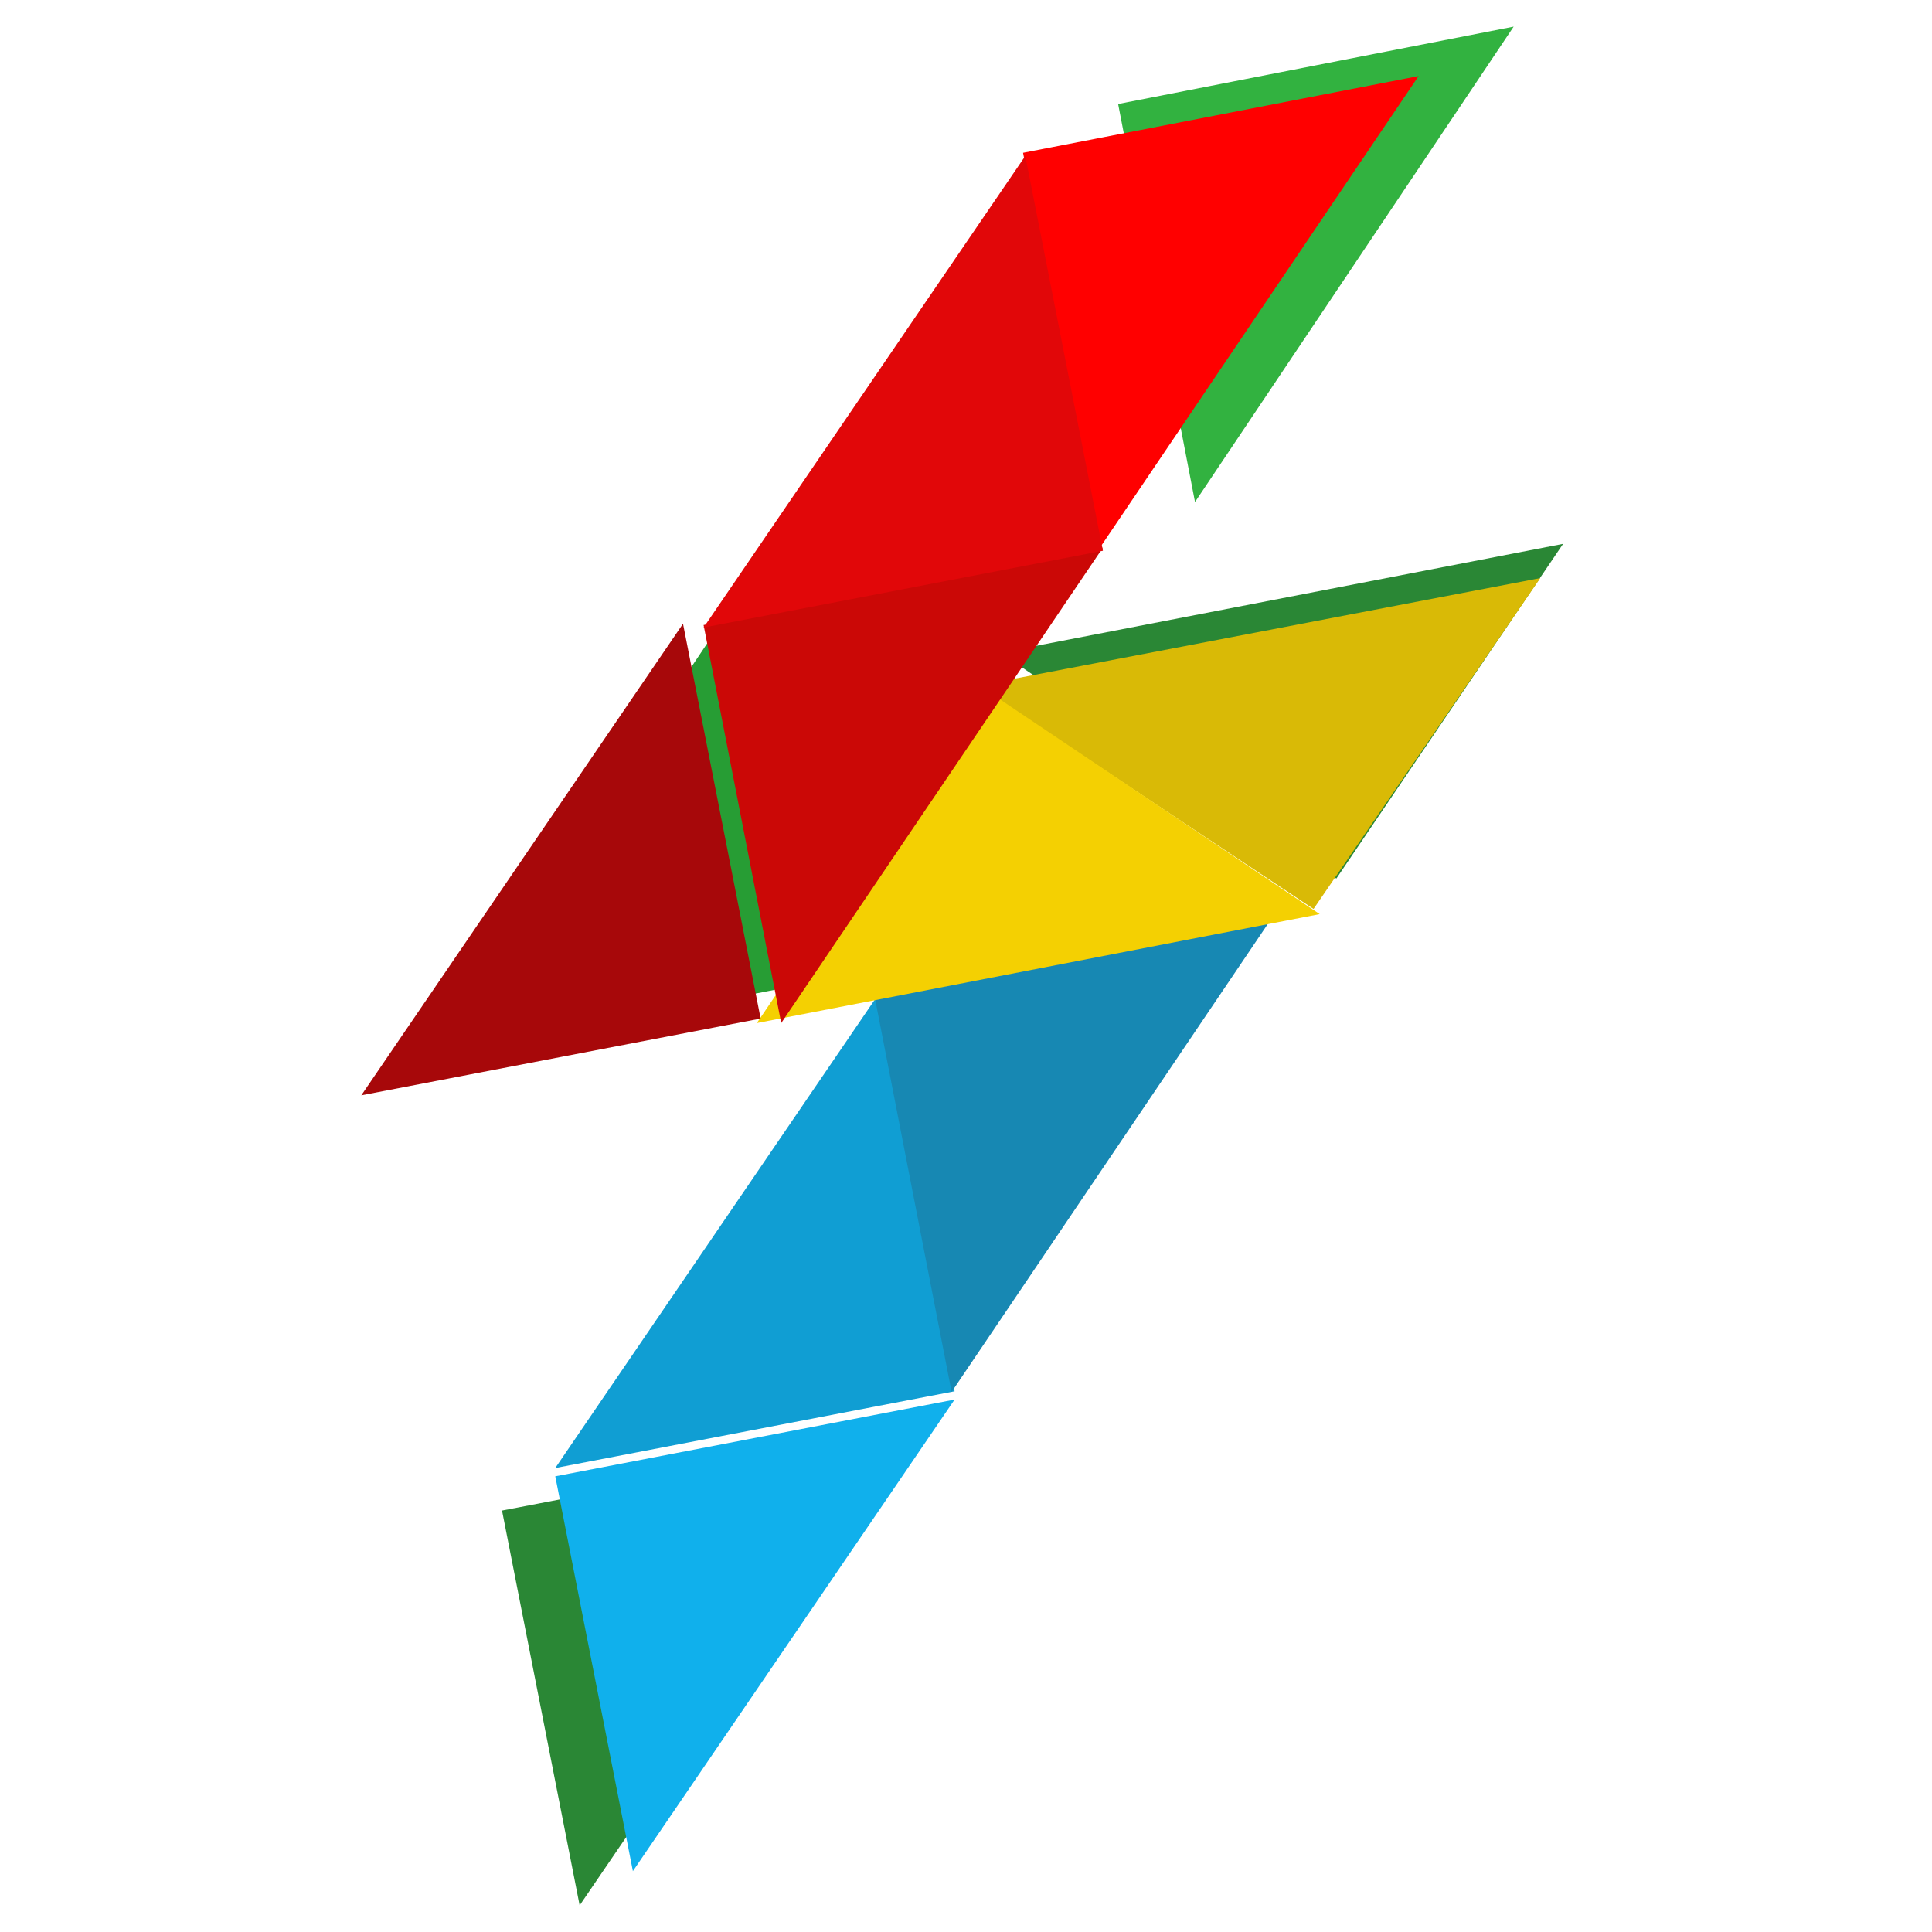
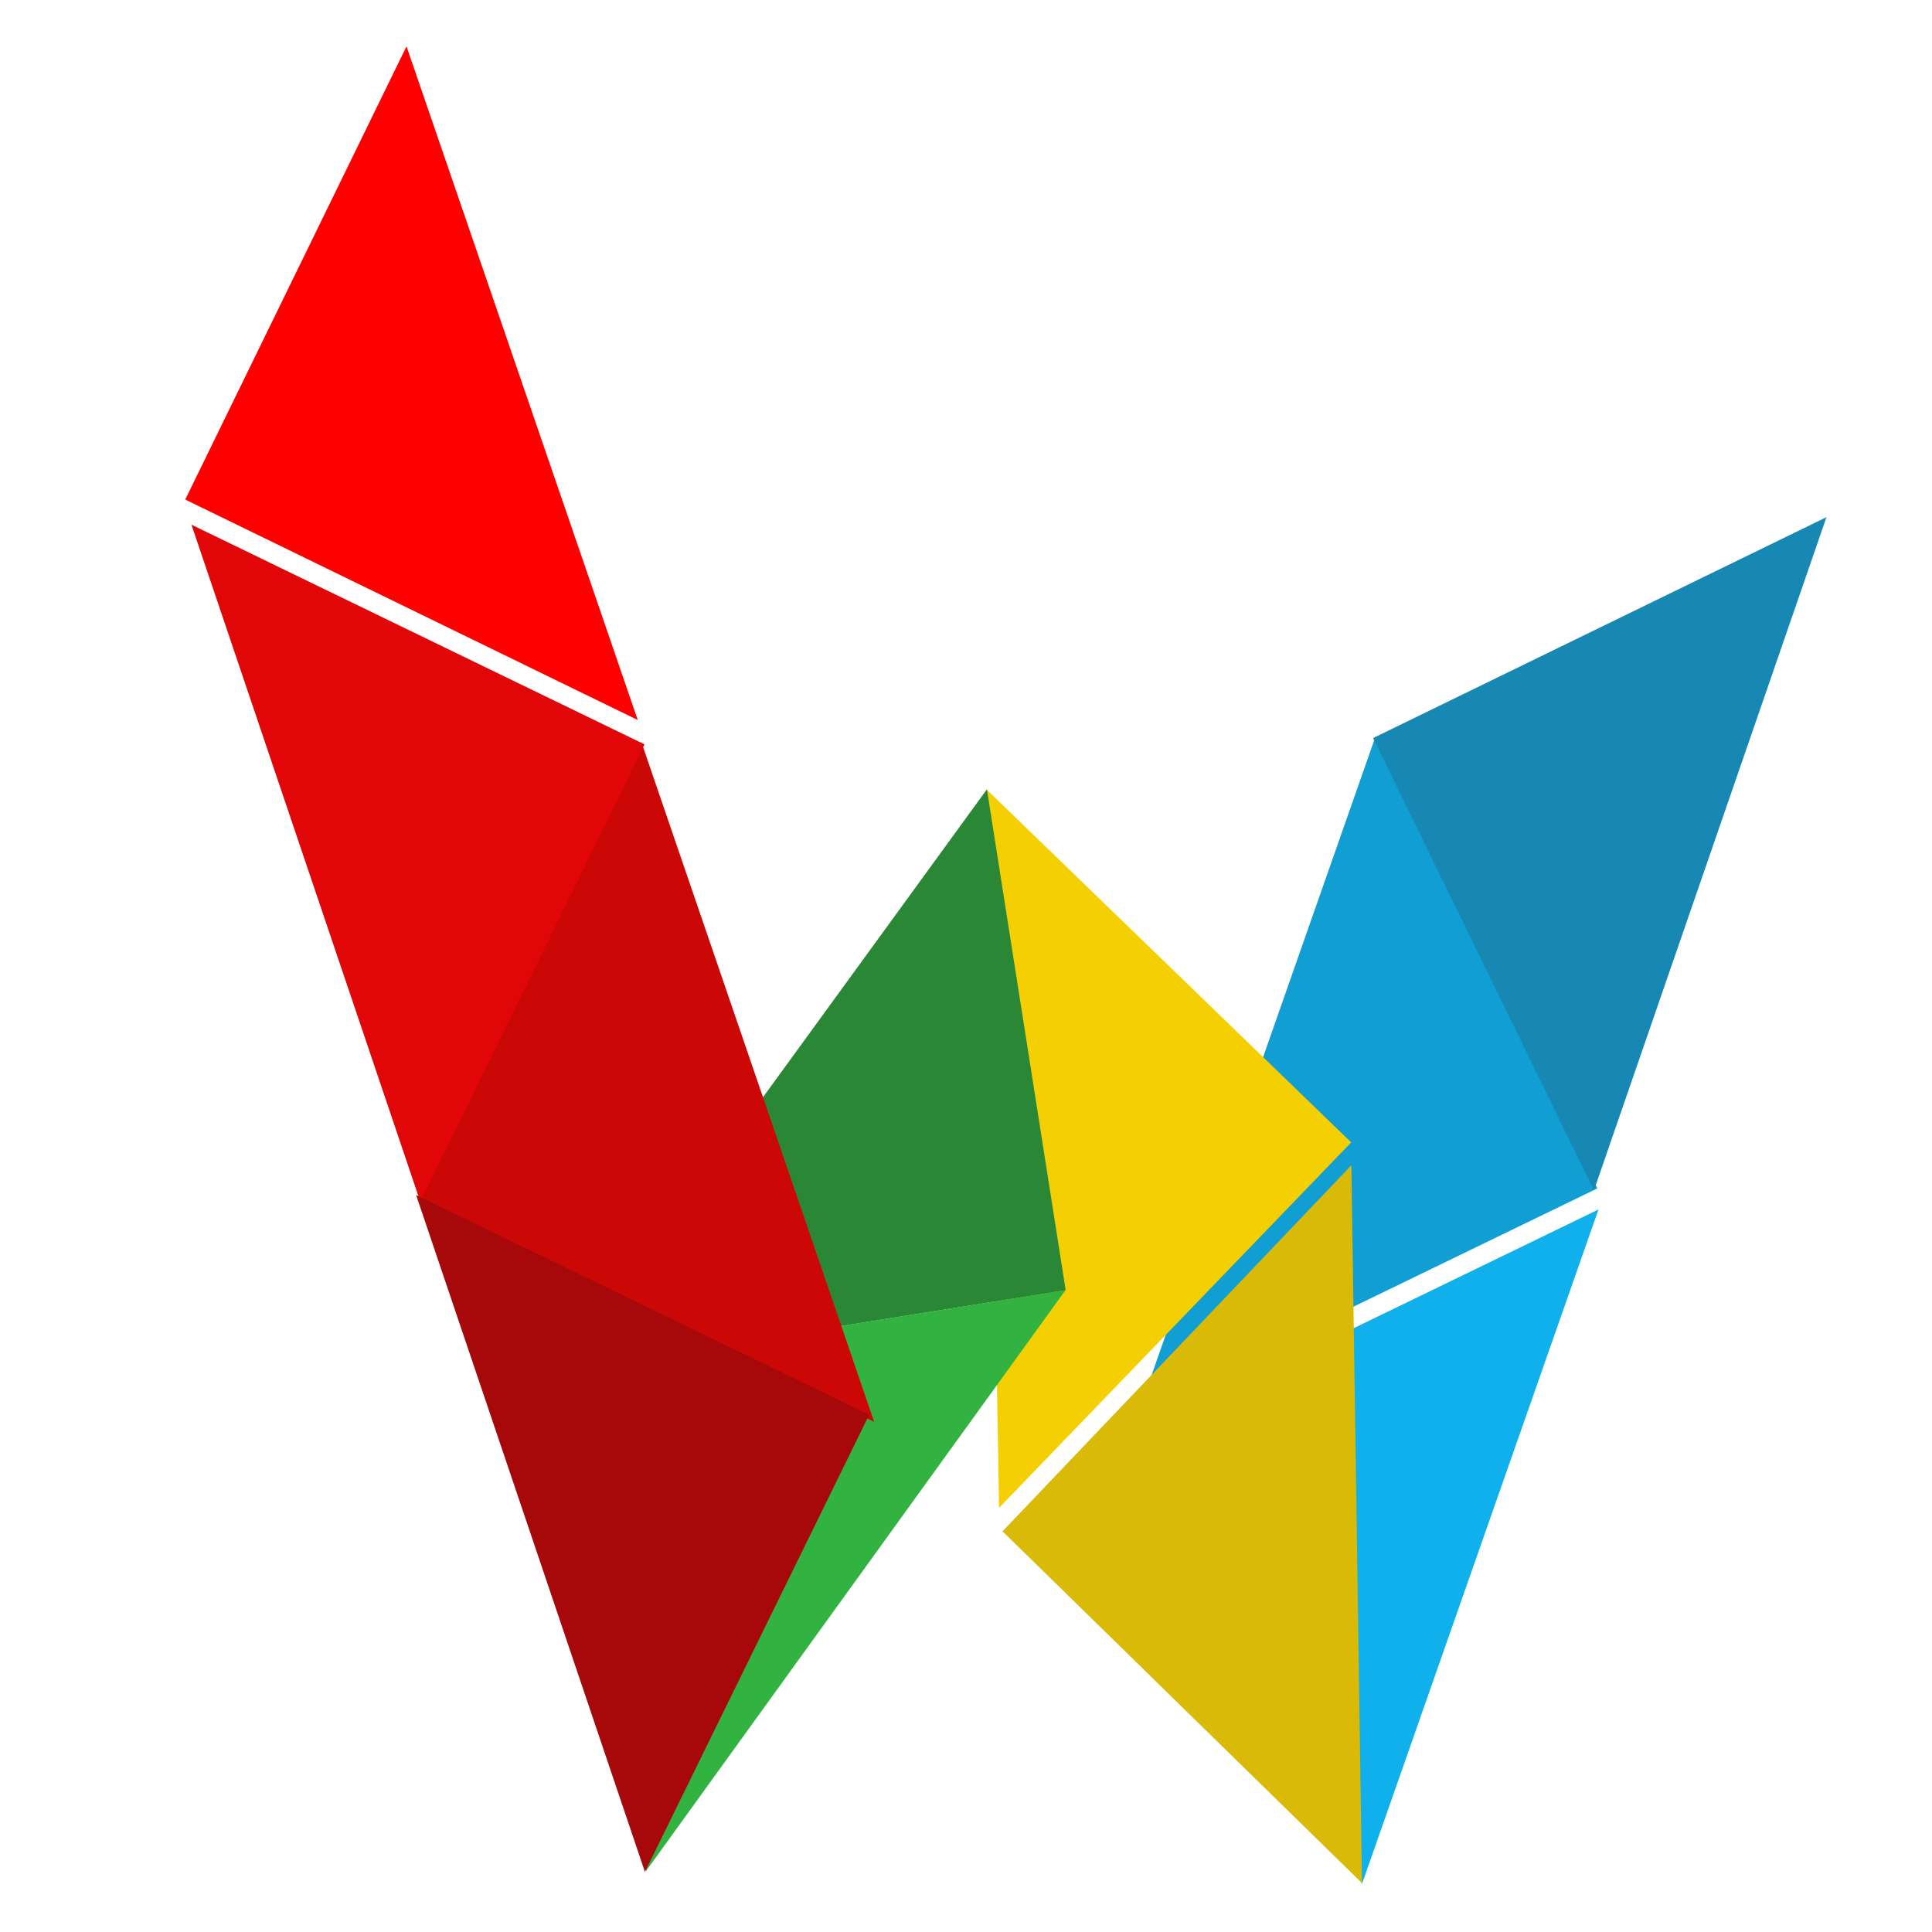
<svg xmlns="http://www.w3.org/2000/svg" width="508px" height="508px" viewBox="0 0 508 508" version="1.1">
-   <g id="sinco" stroke="none" stroke-width="1" fill="none" fill-rule="evenodd">
-     <g id="polygons" transform="translate(94.5, 7)">
-       <polygon id="Triangle" fill="#2A8735" points="37.5 390.18 142.5 370 57.91 494" />
-       <polygon id="Triangle" fill="#109ED3" points="156.5 358.82 51.5 379 136.09 255" />
-       <polygon id="Triangle" fill="#10B0EC" points="51.5 381.18 156.5 361 71.91 485" />
-       <polygon id="Triangle" fill="#2A8735" points="256.884 224 168.5 164.643 316.5 136" />
-       <polygon id="Triangle" fill="#1788B3" points="135.5 255.18 239.5 235 155.716 359" />
-       <polygon id="Triangle" fill="#279D34" points="122.5 250.657 18.5 271 102.284 146" />
-       <polygon id="Triangle" fill="#32B240" points="199.5 20.343 303.5 0 219.716 125" />
-       <polygon id="Triangle" fill="#D9BA06" points="250.884 232 162.5 173.318 310.5 145" />
-       <polygon id="Triangle" fill="#F4D002" points="164.116 174 252.5 233.357 104.5 262" />
-       <polygon id="Triangle" fill="#CB0806" points="90.5 157.343 195.5 137 110.91 262" />
-       <polygon id="Triangle" fill="#FF0000" points="174.5 33.18 278.5 13 194.716 137" />
-       <polygon id="Triangle" fill="#E10709" points="195.5 137.82 90.5 158 175.09 34" />
-       <polygon id="Triangle" fill="#A7080A" points="105.5 260.82 0.5 281 85.09 157" />
+   <g id="wocket" stroke="none" stroke-width="1" fill="none" fill-rule="evenodd">
+     <g id="polygons" transform="translate(253.5, 254) rotate(-5) translate(-253.5, -254) translate(-10, 0)">
+       <polygon id="Triangle" fill="#109ED3" transform="translate(350.4362, 286.6536) rotate(-10) translate(-350.4362, -286.6536) " points="416.183 338.982 284.69 364.234 390.623 209.073" />
+       <polygon id="Triangle" fill="#10B0EC" transform="translate(372.8128, 420.1326) rotate(-10) translate(-372.8128, -420.1326) " points="307.066 367.804 438.56 342.552 332.626 497.713" />
+       <polygon id="Triangle" fill="#1788B3" transform="translate(449.0467, 243.8973) rotate(-10) translate(-449.0467, -243.8973) " points="383.957 191.569 514.136 166.317 409.262 321.477" />
+       <polygon id="Triangle" fill="#D9BA06" transform="translate(317.9855, 399.678) rotate(-255) translate(-317.9855, -399.678) " points="336.005 454.248 225.284 380.632 410.687 345.108" />
+       <polygon id="Triangle" fill="#F4D002" transform="translate(302.8461, 312.1891) rotate(-255) translate(-302.8461, -312.1891) " points="284.826 256.962 395.548 331.465 210.144 367.416" />
+       <polygon id="Triangle" fill="#2A8735" transform="translate(234.4773, 308.8277) rotate(-38) translate(-234.4773, -308.8277) " points="252.497 364.054 141.773 289.553 327.181 253.602" />
+       <polygon id="Triangle" fill="#32B240" transform="translate(208.4954, 410.9453) rotate(-353) translate(-208.4954, -410.9453) " points="143.406 358.174 273.584 332.706 168.708 489.184" />
+       <polygon id="Triangle" fill="#CB0806" transform="translate(198.2396, 289.1346) rotate(-48) translate(-198.2396, -289.1346) " points="132.493 236.362 263.986 210.897 158.054 367.372" />
+       <polygon id="Triangle" fill="#FF0000" transform="translate(152.6216, 100.6141) rotate(-48) translate(-152.6216, -100.6141) " points="87.533 48.285 217.71 23.034 112.838 178.194" />
+       <polygon id="Triangle" fill="#E10709" transform="translate(101.9871, 202.4685) rotate(-48) translate(-101.9871, -202.4685) " points="167.733 254.798 36.241 280.049 142.173 124.888" />
+       <polygon id="Triangle" fill="#A7080A" transform="translate(145.4744, 383.2114) rotate(-48) translate(-145.4744, -383.2114) " points="211.221 435.541 79.728 460.792 185.66 305.631" />
    </g>
  </g>
</svg>
